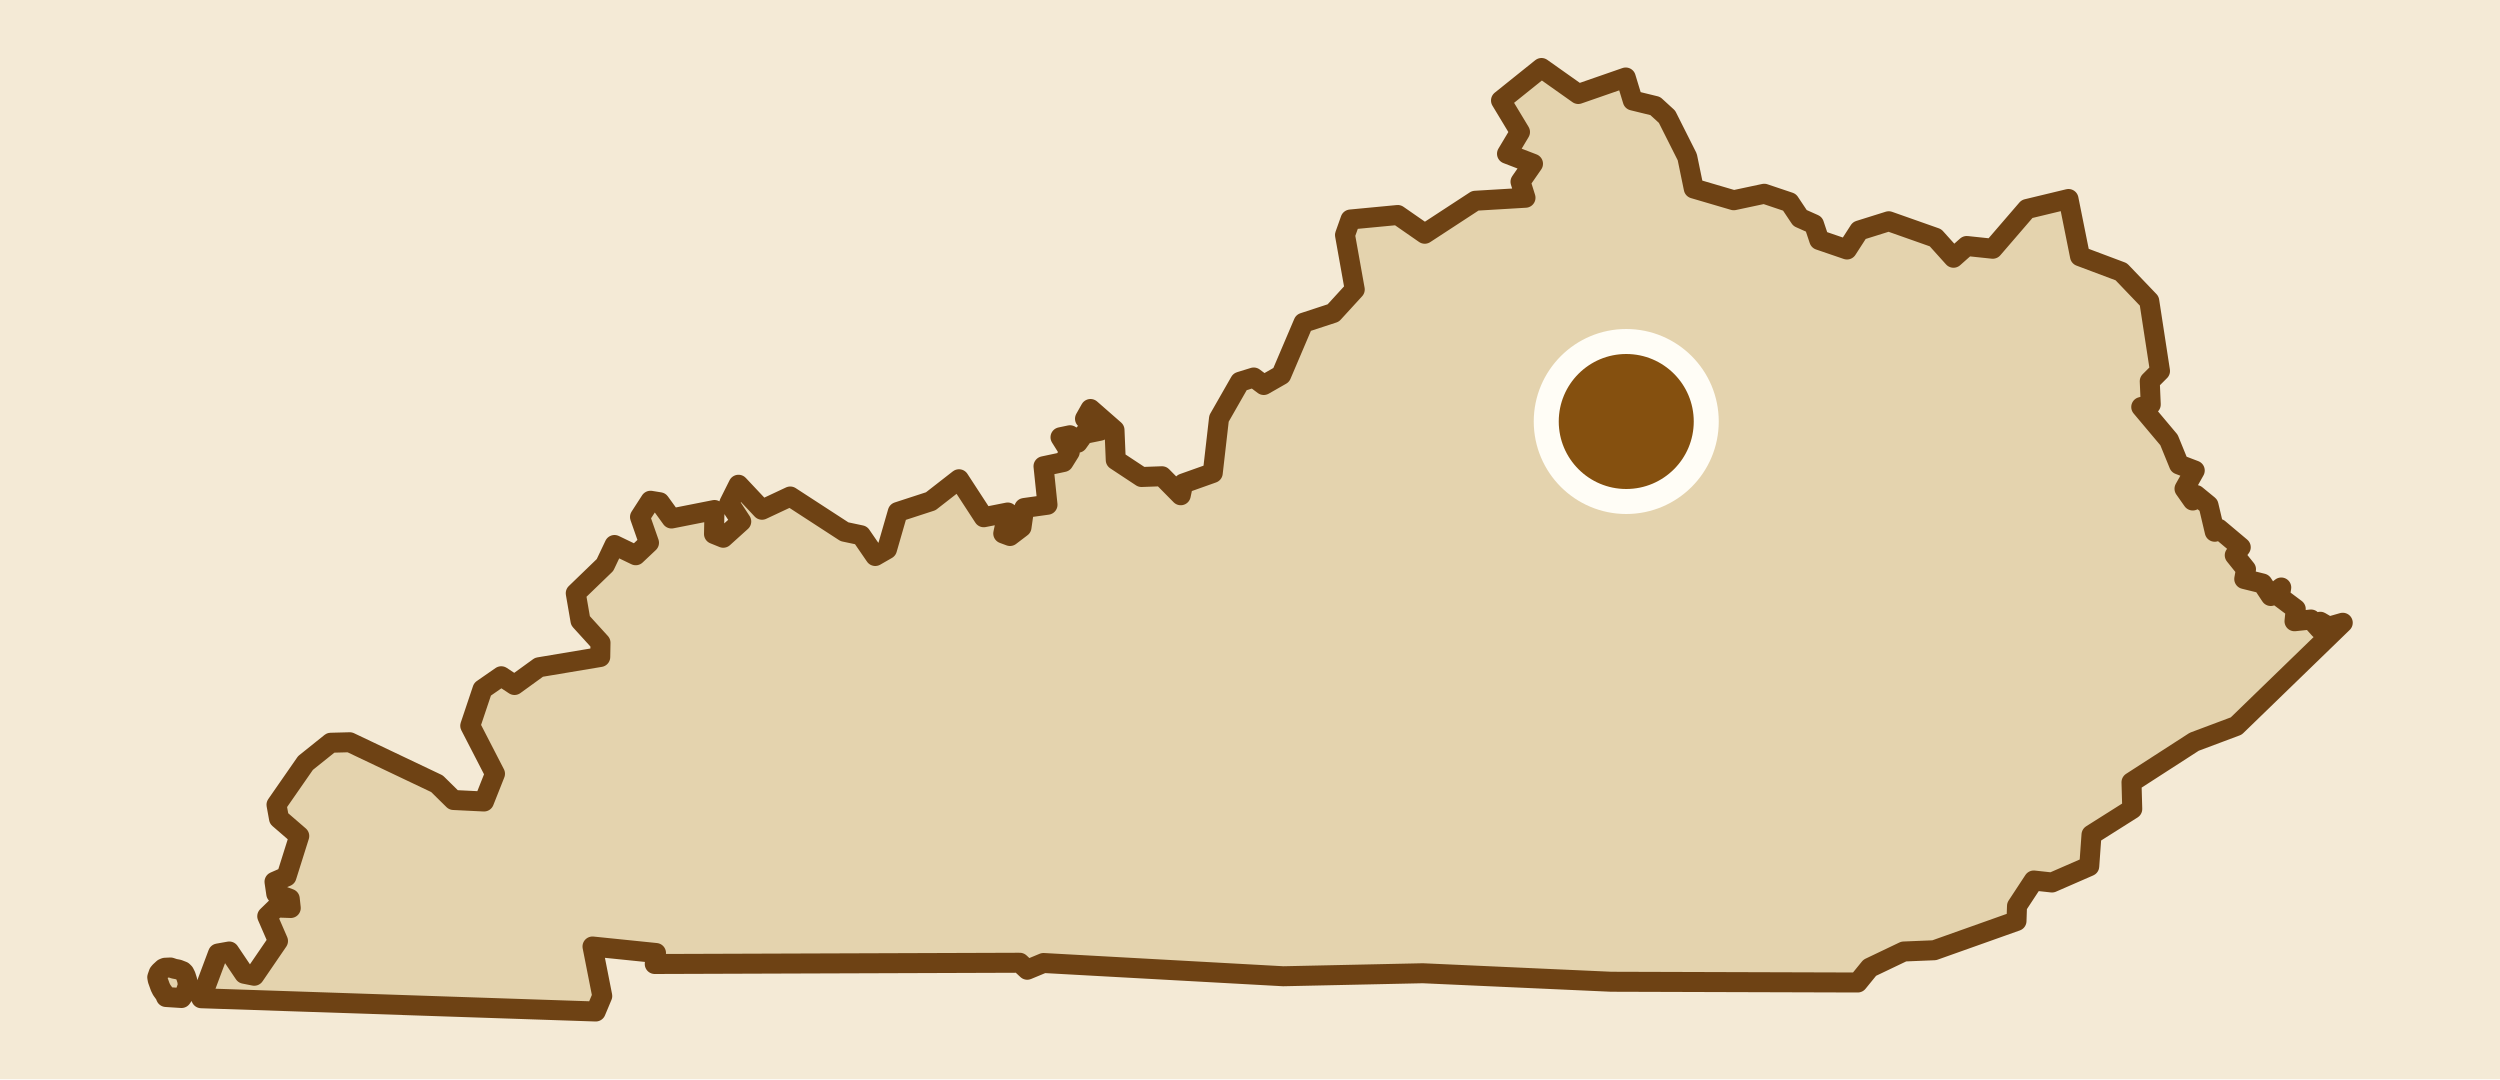
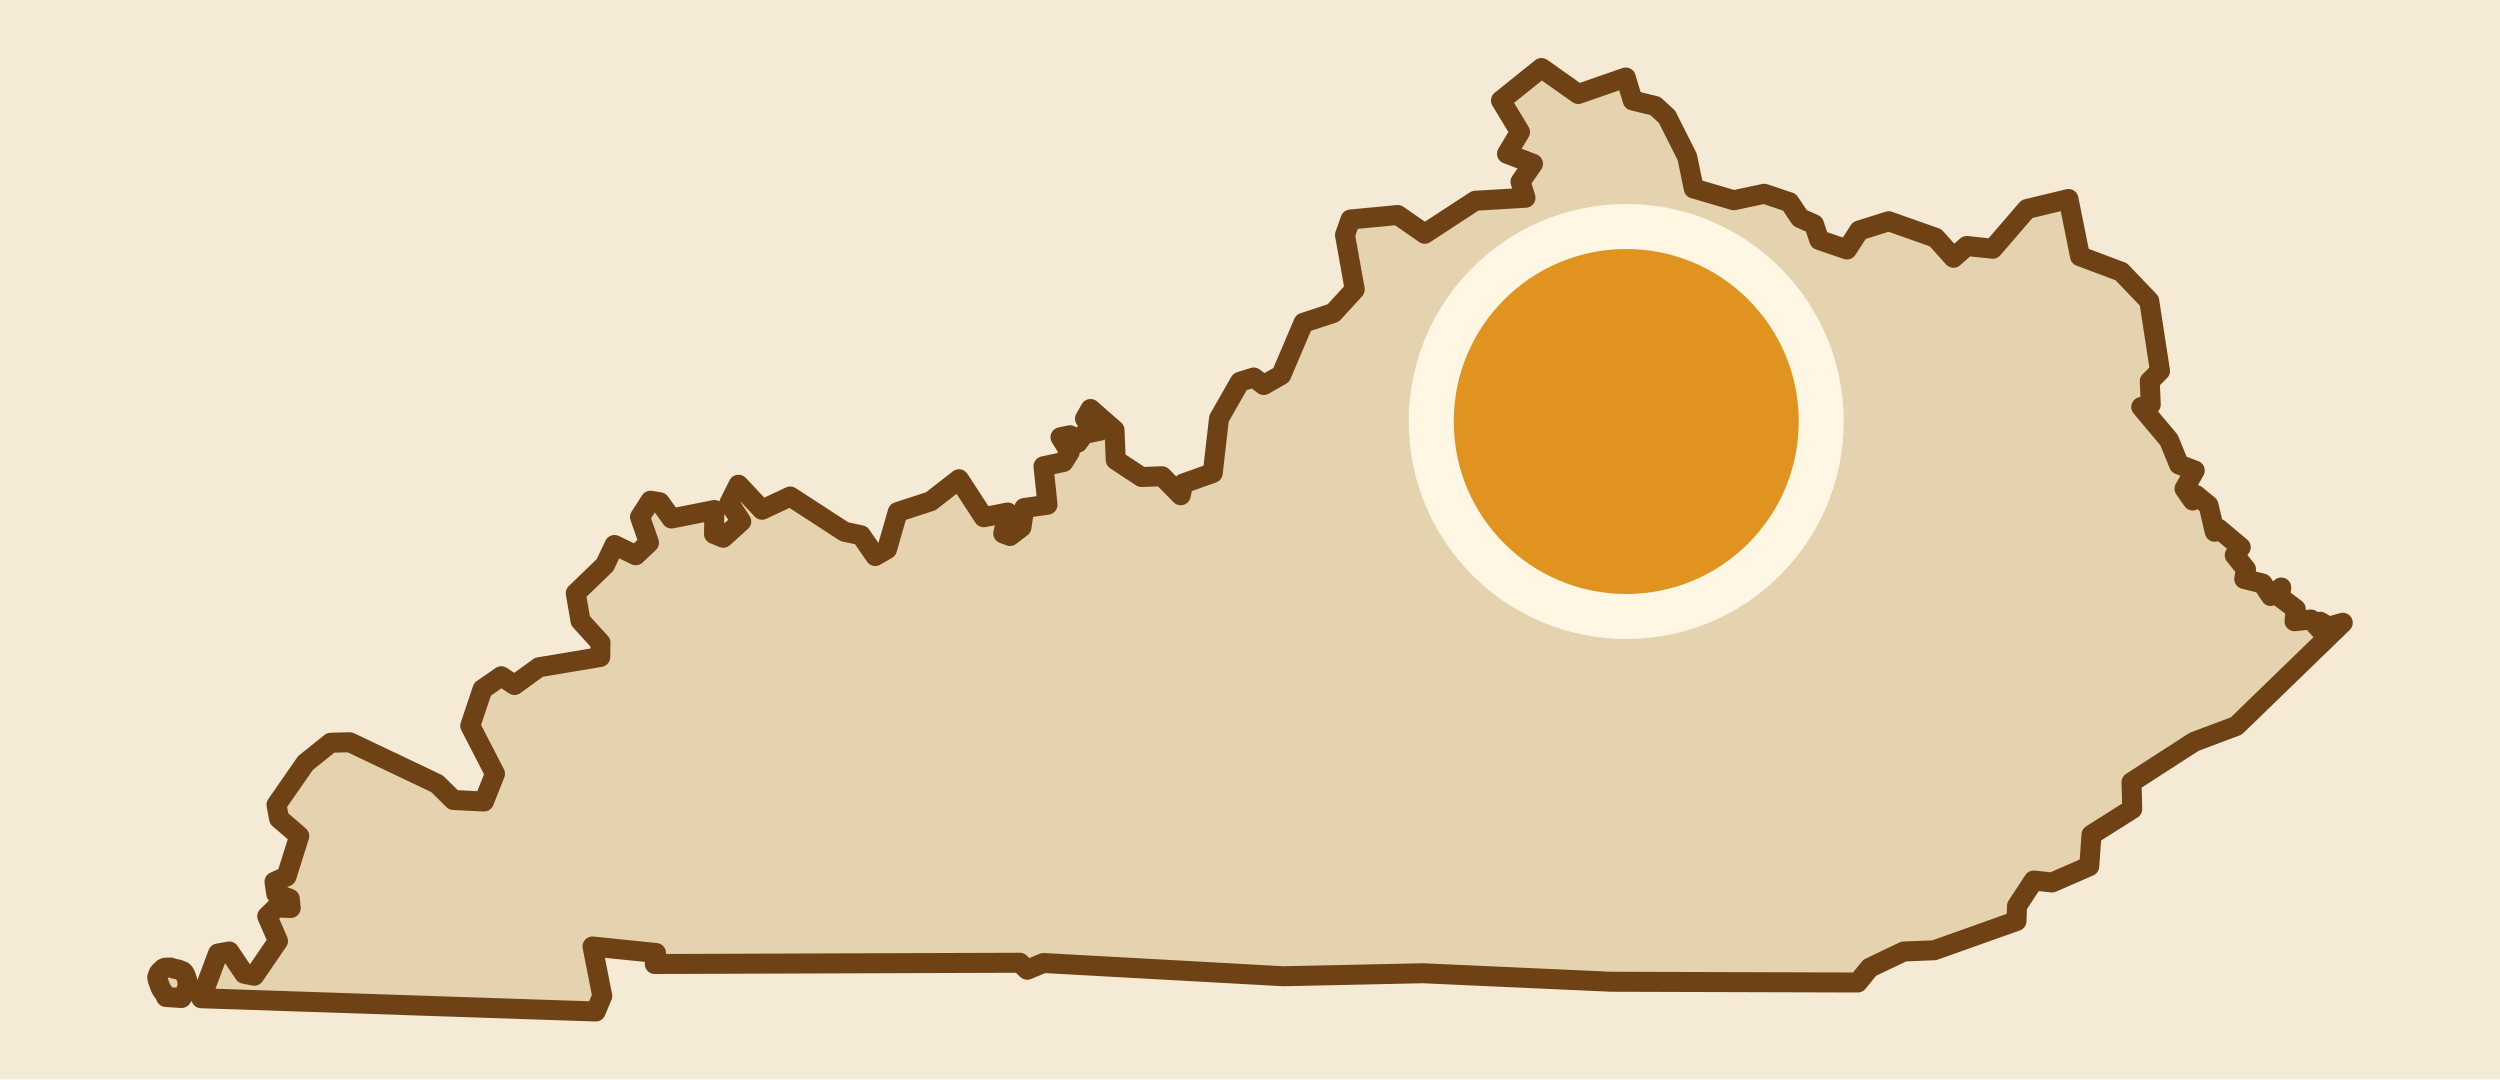
<svg xmlns="http://www.w3.org/2000/svg" viewBox="0 0 1000 431.7">
  <rect width="1000" height="431.7" fill="#f4ead6" />
  <path fill="#e4d3ae" stroke="#6e4214" stroke-width="8" stroke-linejoin="round" fill-rule="evenodd" d="M80.5 399.3L87.2 381.4L91.7 380.6L97.7 389.5L101.7 390.3L111.2 376.4L106.9 366.5L110.5 363.0L116.3 363.2L115.9 359.5L110.5 357.5L109.8 352.7L114.6 350.6L119.7 334.4L111.6 327.4L110.6 321.9L122.2 305.2L132.3 297.1L139.9 296.9L174.8 313.5L181.4 320.0L193.6 320.6L198.0 309.5L188.1 290.3L193.0 275.7L200.5 270.5L205.8 274.0L215.6 266.9L240.1 262.8L240.2 257.1L232.2 248.3L230.3 237.3L242.0 226.0L245.8 218.0L254.3 222.1L259.6 217.1L256.0 206.8L260.2 200.3L263.9 200.9L268.6 207.4L285.8 204.0L285.6 213.6L289.3 215.1L296.5 208.6L291.7 201.3L295.4 193.9L304.8 203.9L316.1 198.6L337.8 212.7L344.4 214.1L350.1 222.4L354.8 219.7L359.1 204.8L372.3 200.5L383.6 191.7L393.5 206.9L403.1 205.0L401.3 213.4L404.0 214.4L408.6 210.9L409.7 203.2L419.0 201.9L417.4 186.5L425.4 184.8L427.9 180.8L424.2 174.9L428.0 174.1L431.1 177.1L433.6 173.6L440.0 172.3L434.0 167.5L436.2 163.6L445.8 172.0L446.3 184.0L456.6 190.8L464.8 190.5L472.3 198.1L473.3 193.4L485.1 189.2L487.6 167.4L496.0 152.7L501.5 151.0L505.5 154.0L512.5 150.0L521.4 129.1L533.3 125.2L541.9 115.8L538.0 94.0L540.2 87.8L559.1 86.0L569.9 93.5L590.1 80.3L610.2 79.1L608.2 72.7L613.2 65.5L602.8 61.5L608.0 52.8L600.4 40.2L616.6 27.2L631.3 37.6L650.3 31.0L653.1 40.2L662.1 42.4L666.8 46.7L674.9 62.8L677.5 75.4L693.5 80.1L705.7 77.5L715.8 80.9L720.0 87.2L725.6 89.7L727.7 96.0L738.8 99.8L743.7 92.2L755.5 88.5L774.2 95.1L781.4 103.1L786.7 98.4L797.1 99.5L810.8 83.6L827.4 79.6L832.0 102.5L848.5 108.7L859.7 120.4L864.0 148.4L859.9 152.5L860.3 161.8L856.5 162.8L867.6 176.0L871.6 185.8L877.9 188.2L873.8 195.5L877.1 200.2L878.4 198.0L883.4 202.1L885.9 212.7L887.5 211.5L896.3 218.9L893.9 222.1L898.4 227.7L897.7 231.6L905.0 233.4L908.3 238.4L912.5 235.0L911.9 238.8L918.3 243.6L917.8 248.5L924.4 247.8L927.8 251.6L928.1 248.7L931.5 250.7L937.1 249.1L894.5 290.4L877.7 296.7L852.6 312.9L852.9 323.6L836.6 333.9L835.7 346.5L820.8 353.0L813.5 352.2L806.8 362.4L806.6 368.4L773.7 380.1L761.5 380.6L747.9 387.1L743.1 393.0L644.5 392.7L569.1 389.3L513.3 390.5L417.4 385.2L410.9 387.9L407.9 385.1L261.9 385.6L262.4 381.2L237.0 378.6L240.9 398.4L238.3 404.6L80.5 399.3ZM62.9 390.9L63.5 389.2L64.0 388.6L65.3 387.4L66.0 387.1L68.2 387.0L69.7 387.5L71.3 387.8L73.1 388.5L73.7 389.1L74.3 390.3L74.9 392.2L75.1 393.7L75.0 394.6L74.2 396.9L72.6 399.2L66.4 398.8L66.0 397.8L64.7 396.0L64.1 394.8L63.1 392.0L62.9 390.9Z" />
-   <circle cx="650.5" cy="168.6" r="32" fill="#85500f" stroke="#fffdf6" stroke-width="10" />
+   <circle cx="650.5" cy="168.6" r="78" fill="#e0941f" stroke="#fff6e4" stroke-width="18" />
</svg>
